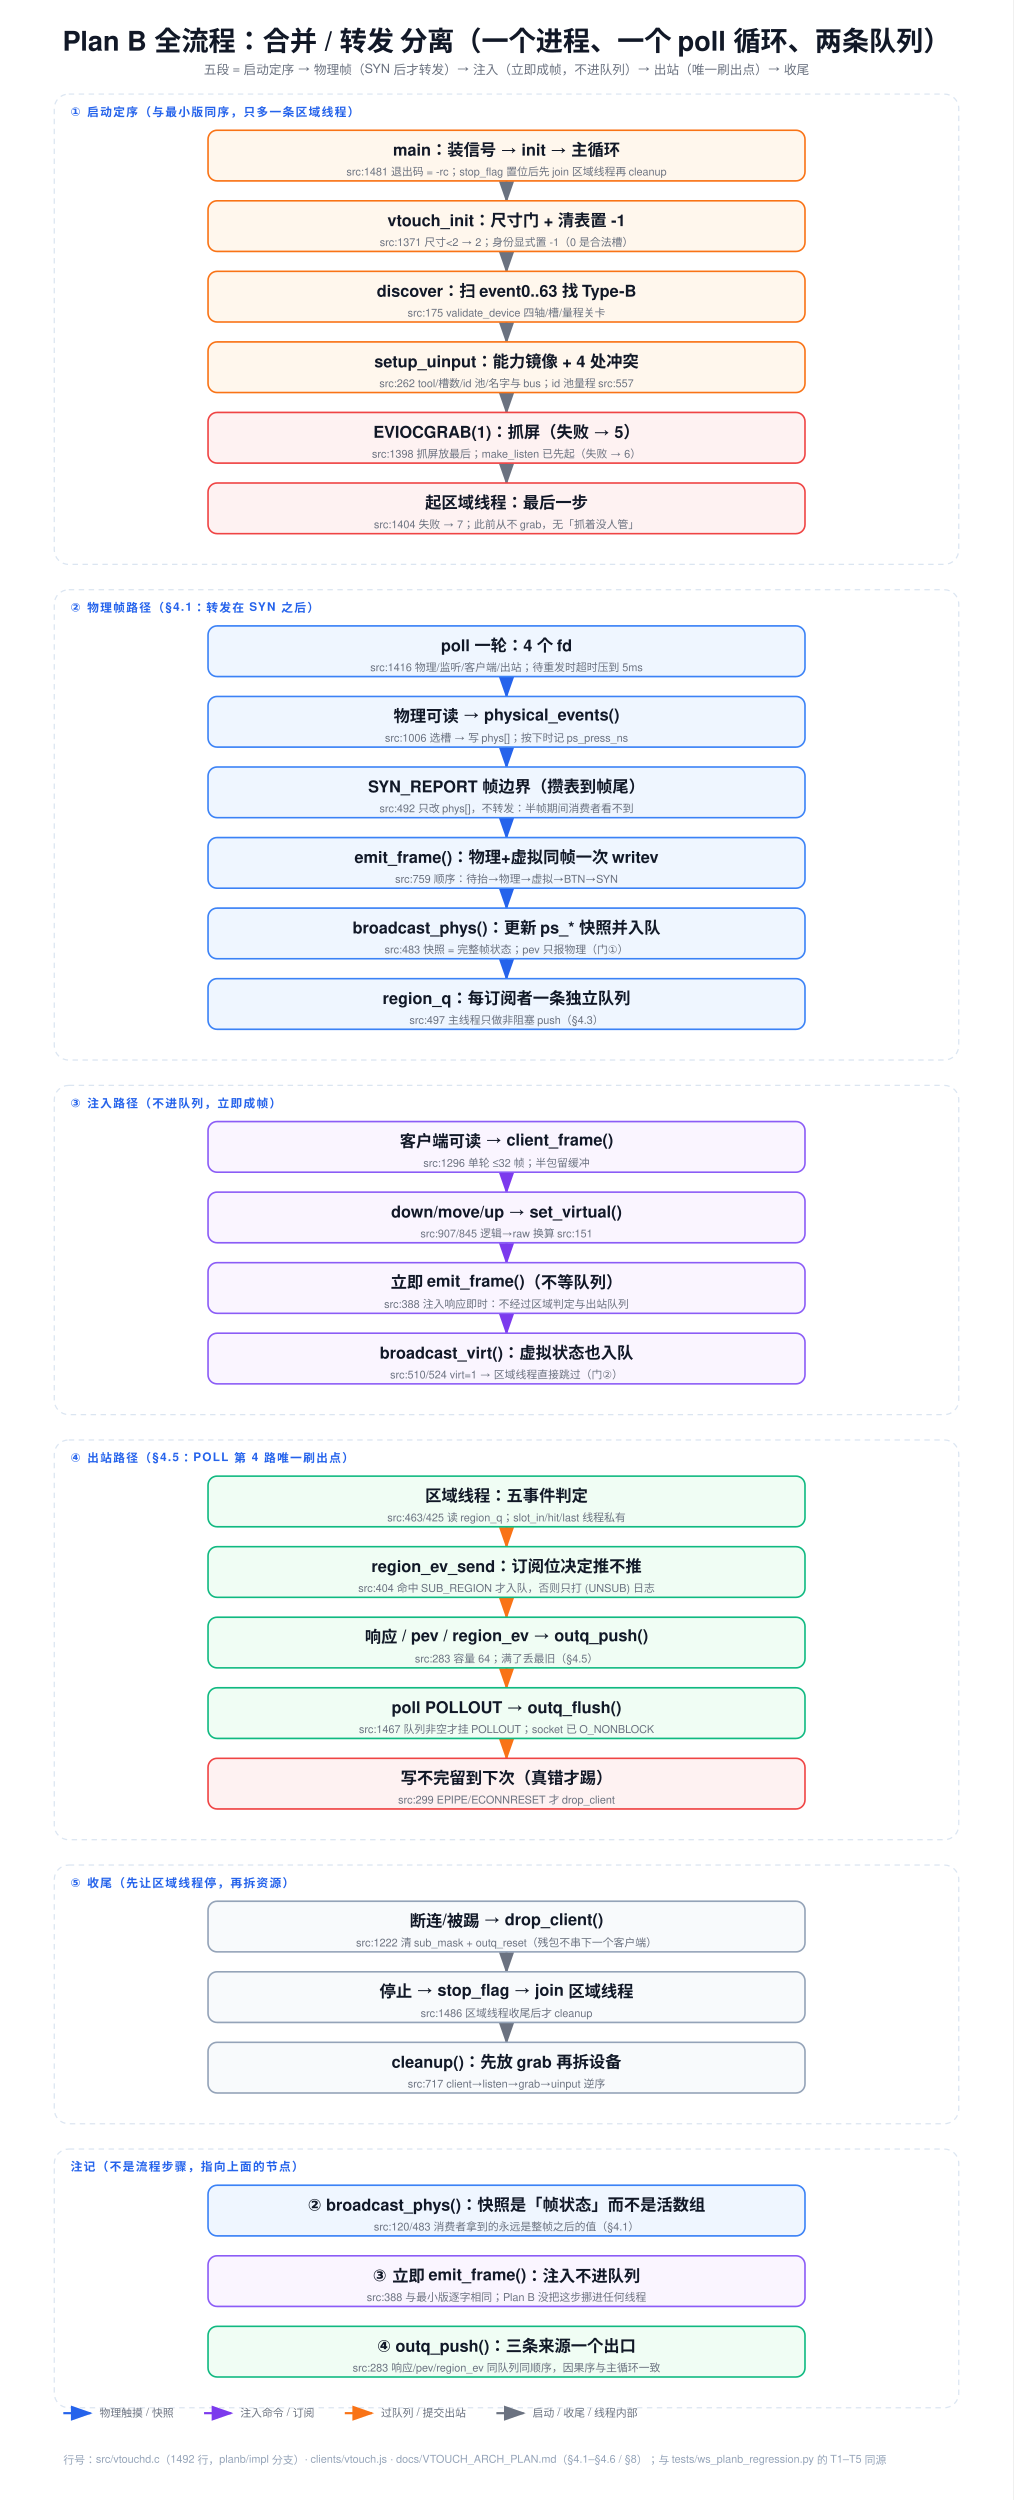
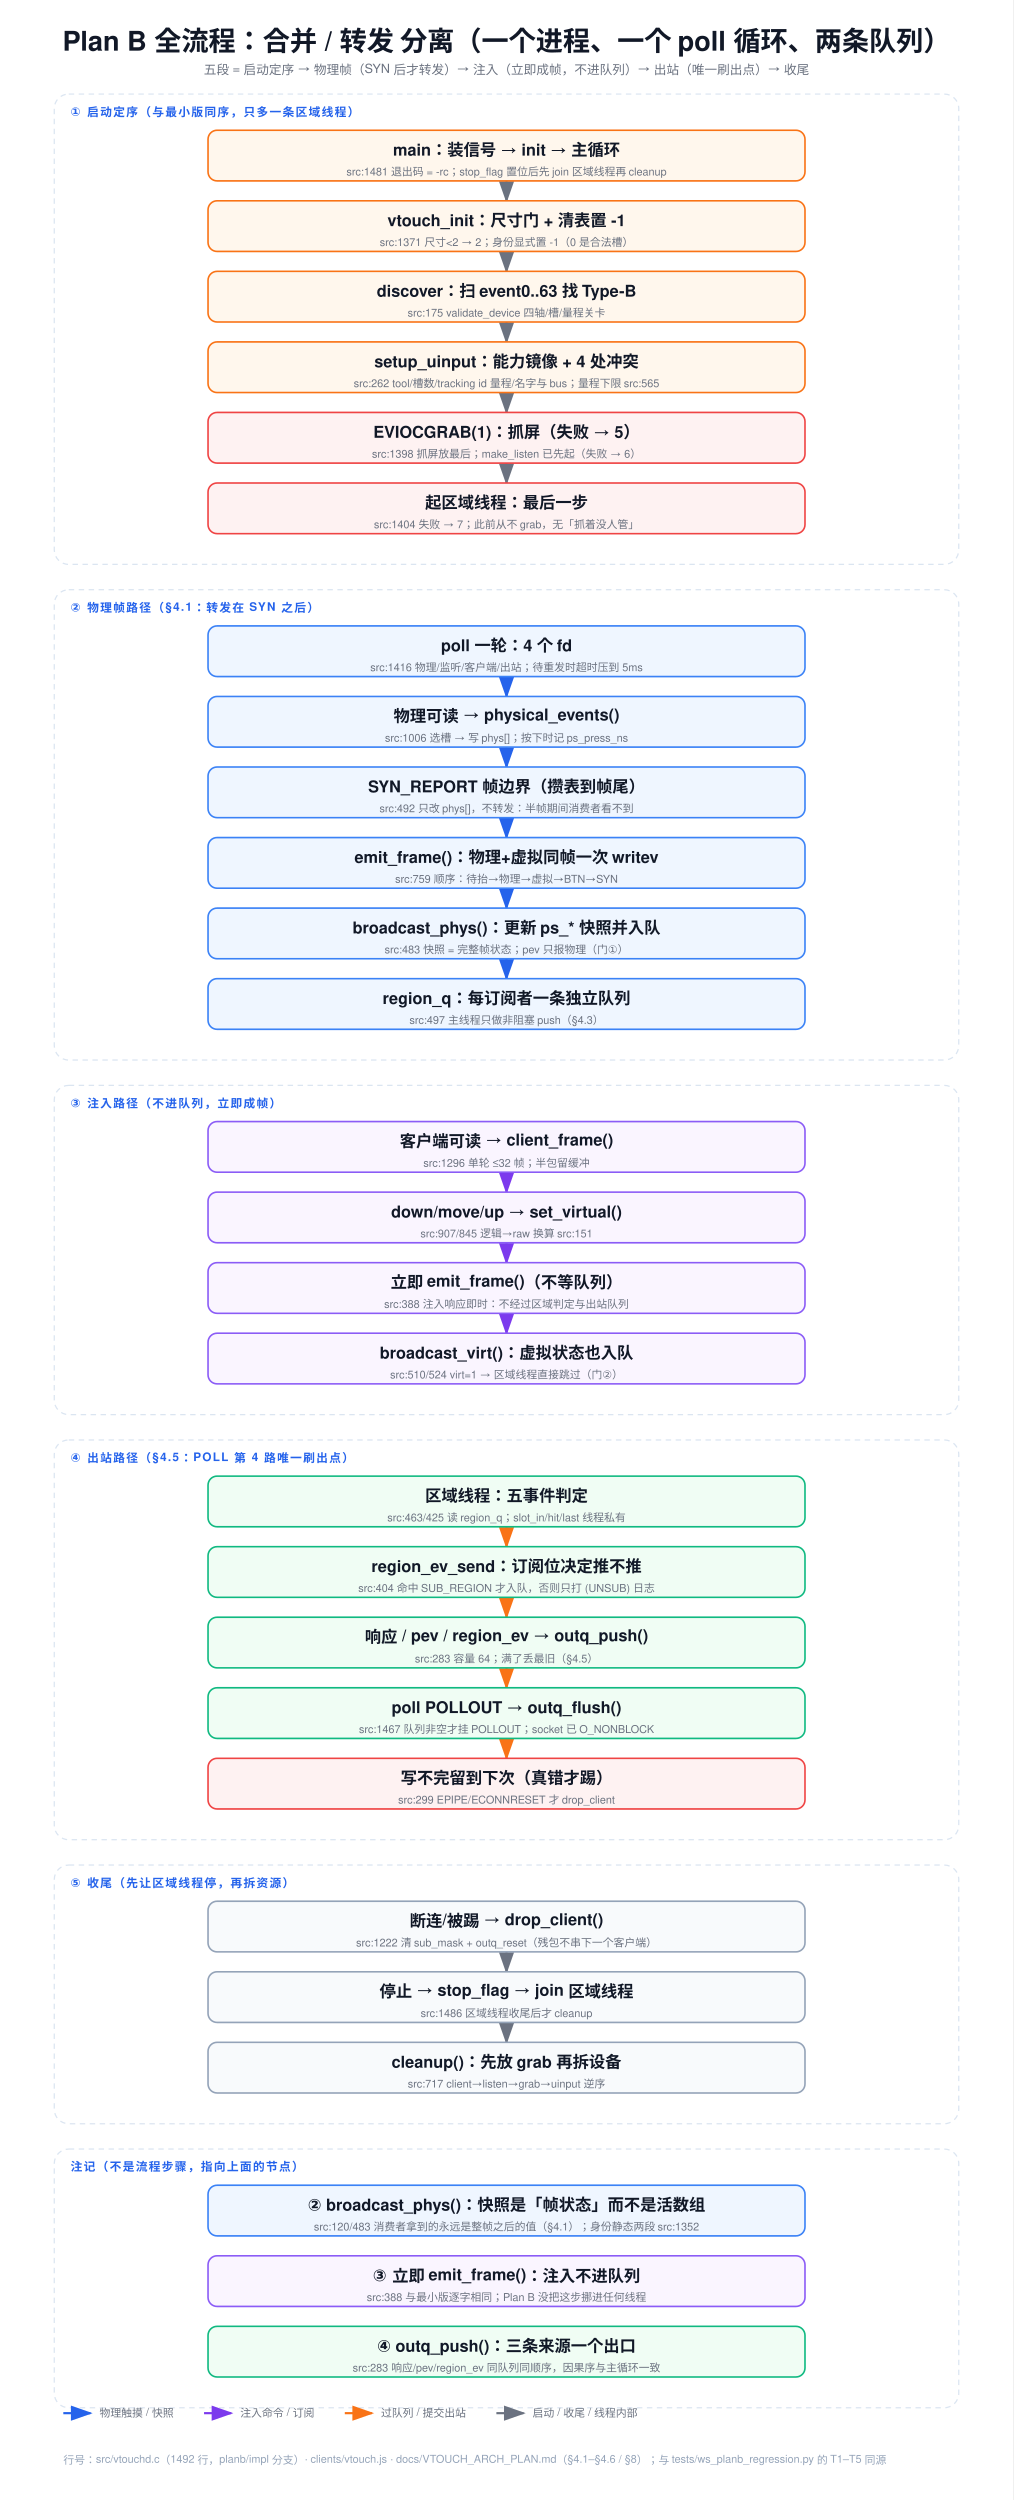
<svg xmlns="http://www.w3.org/2000/svg" viewBox="0 0 1120 2764" width="1120" height="2764" data-generator="fireworks-tech-graph" data-schema-version="1" data-text-metrics="heuristic-v1" data-style-id="1" data-visual-theme="Flat Icon" data-diagram-type="data-flow" data-motion-scene="" data-semantic-profile="generic" data-semantic-valid="true" data-quality-profile="standard" data-max-bends-per-edge="12" data-max-total-bends="100" data-max-route-stretch="5.0" data-max-bridged-crossings="8" data-min-node-gap="0.0" data-min-container-gutter="0.0" data-min-label-clearance="2.0" data-min-segment-length="0.0">
  <defs>
    <marker id="arrowA" markerWidth="10" markerHeight="7" refX="9" refY="3.5" orient="auto">
      <polygon points="0 0, 10 3.5, 0 7" fill="#7c3aed" />
    </marker>
    <marker id="arrowB" markerWidth="10" markerHeight="7" refX="9" refY="3.5" orient="auto">
      <polygon points="0 0, 10 3.5, 0 7" fill="#10b981" />
    </marker>
    <marker id="arrowC" markerWidth="10" markerHeight="7" refX="9" refY="3.5" orient="auto">
      <polygon points="0 0, 10 3.5, 0 7" fill="#2563eb" />
    </marker>
    <marker id="arrowE" markerWidth="10" markerHeight="7" refX="9" refY="3.5" orient="auto">
      <polygon points="0 0, 10 3.5, 0 7" fill="#f97316" />
    </marker>
    <marker id="arrowF" markerWidth="10" markerHeight="7" refX="9" refY="3.5" orient="auto">
      <polygon points="0 0, 10 3.5, 0 7" fill="#7c3aed" />
    </marker>
    <marker id="arrowG" markerWidth="10" markerHeight="7" refX="9" refY="3.5" orient="auto">
      <polygon points="0 0, 10 3.5, 0 7" fill="#ef4444" />
    </marker>
    <marker id="arrowH" markerWidth="10" markerHeight="7" refX="9" refY="3.5" orient="auto">
      <polygon points="0 0, 10 3.5, 0 7" fill="#6b7280" />
    </marker>
    <filter id="shadowSoft" x="-20%" y="-20%" width="140%" height="160%">
      <feDropShadow dx="0" dy="3" stdDeviation="6" flood-color="#0f172a" flood-opacity="0.12" />
    </filter>
    <filter id="shadowGlass" x="-20%" y="-20%" width="140%" height="160%">
      <feDropShadow dx="0" dy="10" stdDeviation="16" flood-color="#020617" flood-opacity="0.28" />
    </filter>
    <style>
    text { font-family: 'Helvetica Neue', Helvetica, Arial, 'PingFang SC', 'Microsoft YaHei', 'Microsoft JhengHei', 'SimHei', sans-serif; }
    .title { font-size: 30px; font-weight: 700; fill: #111827; }
    .subtitle { font-size: 14px; font-weight: 500; fill: #6b7280; }
    .section { font-size: 13px; font-weight: 700; fill: #2563eb; letter-spacing: 1.4px; }
    .section-sub { font-size: 12px; font-weight: 500; fill: #94a3b8; }
    .node-title { font-weight: 700; fill: #111827; }
    .node-sub { font-size: 12px; font-weight: 500; fill: #6b7280; }
    .node-type { font-size: 12px; font-weight: 700; fill: #9ca3af; letter-spacing: 0.08em; }
    .arrow-label { font-size: 12px; font-weight: 600; fill: #6b7280; }
    .legend { font-size: 12px; font-weight: 500; fill: #6b7280; }
    .footnote { font-size: 12px; font-weight: 500; fill: #94a3b8; }
    .metric-label { font-size: 8.5px; font-weight: 700; fill: #94a3b8; text-transform: uppercase; }
    .metric-value { font-size: 9.5px; font-weight: 700; fill: #111827; }
    </style>
  </defs>
  <rect data-graph-role="background" width="1120.0" height="2764.0" fill="#ffffff" />
  <text x="560.0" y="56" text-anchor="middle" class="title">Plan B 全流程：合并 / 转发 分离（一个进程、一个 poll 循环、两条队列）</text>
  <text x="560.0" y="82" text-anchor="middle" class="subtitle">五段 = 启动定序 → 物理帧（SYN 后才转发）→ 注入（立即成帧，不进队列）→ 出站（唯一刷出点）→ 收尾</text>
  <g id="box1" data-graph-role="container" data-container-id="box1" data-semantic-role="boundary" data-graph-bounds="60,104,1060,624">
    <rect data-graph-role="container" x="60.0" y="104.0" width="1000.0" height="520.0" rx="16.0" fill="none" stroke="#dbe5f1" stroke-width="1.4" stroke-dasharray="6 5" />
    <text x="78.0" y="128.0" class="section">① 启动定序（与最小版同序，只多一条区域线程）</text>
    <rect id="box1-header" data-graph-role="reserved" data-reserved-kind="container-header" x="68" y="110" width="315.22" height="30" fill="none" stroke="none" />
  </g>
  <g id="box2" data-graph-role="container" data-container-id="box2" data-semantic-role="boundary" data-graph-bounds="60,652,1060,1172">
    <rect data-graph-role="container" x="60.0" y="652.0" width="1000.0" height="520.0" rx="16.0" fill="none" stroke="#dbe5f1" stroke-width="1.4" stroke-dasharray="6 5" />
    <text x="78.0" y="676.0" class="section">② 物理帧路径（§4.1：转发在 SYN 之后）</text>
    <rect id="box2-header" data-graph-role="reserved" data-reserved-kind="container-header" x="68" y="658" width="269.98" height="30" fill="none" stroke="none" />
  </g>
  <g id="box3" data-graph-role="container" data-container-id="box3" data-semantic-role="boundary" data-graph-bounds="60,1200,1060,1564">
    <rect data-graph-role="container" x="60.0" y="1200.0" width="1000.0" height="364.0" rx="16.0" fill="none" stroke="#dbe5f1" stroke-width="1.4" stroke-dasharray="6 5" />
    <text x="78.0" y="1224.0" class="section">③ 注入路径（不进队列，立即成帧）</text>
    <rect id="box3-header" data-graph-role="reserved" data-reserved-kind="container-header" x="68" y="1206" width="237.22" height="30" fill="none" stroke="none" />
  </g>
  <g id="box4" data-graph-role="container" data-container-id="box4" data-semantic-role="boundary" data-graph-bounds="60,1592,1060,2034">
    <rect data-graph-role="container" x="60.0" y="1592.0" width="1000.0" height="442.0" rx="16.0" fill="none" stroke="#dbe5f1" stroke-width="1.4" stroke-dasharray="6 5" />
    <text x="78.0" y="1616.0" class="section">④ 出站路径（§4.5：POLL 第 4 路唯一刷出点）</text>
    <rect id="box4-header" data-graph-role="reserved" data-reserved-kind="container-header" x="68" y="1598" width="302.74" height="30" fill="none" stroke="none" />
  </g>
  <g id="box5" data-graph-role="container" data-container-id="box5" data-semantic-role="boundary" data-graph-bounds="60,2062,1060,2348">
    <rect data-graph-role="container" x="60.0" y="2062.0" width="1000.0" height="286.0" rx="16.0" fill="none" stroke="#dbe5f1" stroke-width="1.4" stroke-dasharray="6 5" />
    <text x="78.0" y="2086.0" class="section">⑤ 收尾（先让区域线程停，再拆资源）</text>
    <rect id="box5-header" data-graph-role="reserved" data-reserved-kind="container-header" x="68" y="2068" width="250.22" height="30" fill="none" stroke="none" />
  </g>
  <g id="boxnote" data-graph-role="container" data-container-id="boxnote" data-semantic-role="boundary" data-graph-bounds="60,2376,1060,2662">
    <rect data-graph-role="container" x="60.0" y="2376.0" width="1000.0" height="286.0" rx="16.0" fill="none" stroke="#dbe5f1" stroke-width="1.4" stroke-dasharray="6 5" />
    <text x="78.0" y="2400.0" class="section">注记（不是流程步骤，指向上面的节点）</text>
    <rect id="boxnote-header" data-graph-role="reserved" data-reserved-kind="container-header" x="68" y="2382" width="264" height="30" fill="none" stroke="none" />
  </g>
  <path id="ar2" data-graph-role="edge" data-edge-id="ar2" data-source="a1" data-target="a2" data-edge-kind="flow" data-topic-id="" data-flow="neutral" data-motion-role="" data-motion-stage="" data-motion-order="" data-protocol="" data-via="" data-critical-path-id="" data-critical-hop="" data-critical-hops="" data-critical="false" data-bends="0" data-route-stretch="1.0" data-bridges="" d="M 560,200 L 560,222" fill="none" stroke="#6b7280" stroke-width="2.4" stroke-linecap="round" stroke-linejoin="round" marker-end="url(#arrowH)" />
  <path id="ar3" data-graph-role="edge" data-edge-id="ar3" data-source="a2" data-target="a3" data-edge-kind="flow" data-topic-id="" data-flow="neutral" data-motion-role="" data-motion-stage="" data-motion-order="" data-protocol="" data-via="" data-critical-path-id="" data-critical-hop="" data-critical-hops="" data-critical="false" data-bends="0" data-route-stretch="1.0" data-bridges="" d="M 560,278 L 560,300" fill="none" stroke="#6b7280" stroke-width="2.4" stroke-linecap="round" stroke-linejoin="round" marker-end="url(#arrowH)" />
  <path id="ar4" data-graph-role="edge" data-edge-id="ar4" data-source="a3" data-target="a4" data-edge-kind="flow" data-topic-id="" data-flow="neutral" data-motion-role="" data-motion-stage="" data-motion-order="" data-protocol="" data-via="" data-critical-path-id="" data-critical-hop="" data-critical-hops="" data-critical="false" data-bends="0" data-route-stretch="1.0" data-bridges="" d="M 560,356 L 560,378" fill="none" stroke="#6b7280" stroke-width="2.4" stroke-linecap="round" stroke-linejoin="round" marker-end="url(#arrowH)" />
  <path id="ar5" data-graph-role="edge" data-edge-id="ar5" data-source="a4" data-target="a5" data-edge-kind="flow" data-topic-id="" data-flow="neutral" data-motion-role="" data-motion-stage="" data-motion-order="" data-protocol="" data-via="" data-critical-path-id="" data-critical-hop="" data-critical-hops="" data-critical="false" data-bends="0" data-route-stretch="1.0" data-bridges="" d="M 560,434 L 560,456" fill="none" stroke="#6b7280" stroke-width="2.4" stroke-linecap="round" stroke-linejoin="round" marker-end="url(#arrowH)" />
  <path id="ar6" data-graph-role="edge" data-edge-id="ar6" data-source="a5" data-target="a6" data-edge-kind="flow" data-topic-id="" data-flow="neutral" data-motion-role="" data-motion-stage="" data-motion-order="" data-protocol="" data-via="" data-critical-path-id="" data-critical-hop="" data-critical-hops="" data-critical="false" data-bends="0" data-route-stretch="1.0" data-bridges="" d="M 560,512 L 560,534" fill="none" stroke="#6b7280" stroke-width="2.4" stroke-linecap="round" stroke-linejoin="round" marker-end="url(#arrowH)" />
  <path id="ar8" data-graph-role="edge" data-edge-id="ar8" data-source="b1" data-target="b2" data-edge-kind="flow" data-topic-id="" data-flow="read" data-motion-role="" data-motion-stage="" data-motion-order="" data-protocol="" data-via="" data-critical-path-id="" data-critical-hop="" data-critical-hops="" data-critical="false" data-bends="0" data-route-stretch="1.0" data-bridges="" d="M 560,748 L 560,770" fill="none" stroke="#2563eb" stroke-width="2.4" stroke-linecap="round" stroke-linejoin="round" marker-end="url(#arrowC)" />
  <path id="ar9" data-graph-role="edge" data-edge-id="ar9" data-source="b2" data-target="b3" data-edge-kind="flow" data-topic-id="" data-flow="read" data-motion-role="" data-motion-stage="" data-motion-order="" data-protocol="" data-via="" data-critical-path-id="" data-critical-hop="" data-critical-hops="" data-critical="false" data-bends="0" data-route-stretch="1.0" data-bridges="" d="M 560,826 L 560,848" fill="none" stroke="#2563eb" stroke-width="2.4" stroke-linecap="round" stroke-linejoin="round" marker-end="url(#arrowC)" />
  <path id="ar10" data-graph-role="edge" data-edge-id="ar10" data-source="b3" data-target="b4" data-edge-kind="flow" data-topic-id="" data-flow="read" data-motion-role="" data-motion-stage="" data-motion-order="" data-protocol="" data-via="" data-critical-path-id="" data-critical-hop="" data-critical-hops="" data-critical="false" data-bends="0" data-route-stretch="1.0" data-bridges="" d="M 560,904 L 560,926" fill="none" stroke="#2563eb" stroke-width="2.4" stroke-linecap="round" stroke-linejoin="round" marker-end="url(#arrowC)" />
  <path id="ar11" data-graph-role="edge" data-edge-id="ar11" data-source="b4" data-target="b5" data-edge-kind="flow" data-topic-id="" data-flow="read" data-motion-role="" data-motion-stage="" data-motion-order="" data-protocol="" data-via="" data-critical-path-id="" data-critical-hop="" data-critical-hops="" data-critical="false" data-bends="0" data-route-stretch="1.0" data-bridges="" d="M 560,982 L 560,1004" fill="none" stroke="#2563eb" stroke-width="2.4" stroke-linecap="round" stroke-linejoin="round" marker-end="url(#arrowC)" />
  <path id="ar12" data-graph-role="edge" data-edge-id="ar12" data-source="b5" data-target="b6" data-edge-kind="flow" data-topic-id="" data-flow="read" data-motion-role="" data-motion-stage="" data-motion-order="" data-protocol="" data-via="" data-critical-path-id="" data-critical-hop="" data-critical-hops="" data-critical="false" data-bends="0" data-route-stretch="1.0" data-bridges="" d="M 560,1060 L 560,1082" fill="none" stroke="#2563eb" stroke-width="2.4" stroke-linecap="round" stroke-linejoin="round" marker-end="url(#arrowC)" />
  <path id="ar14" data-graph-role="edge" data-edge-id="ar14" data-source="c1" data-target="c2" data-edge-kind="flow" data-topic-id="" data-flow="control" data-motion-role="" data-motion-stage="" data-motion-order="" data-protocol="" data-via="" data-critical-path-id="" data-critical-hop="" data-critical-hops="" data-critical="false" data-bends="0" data-route-stretch="1.0" data-bridges="" d="M 560,1296 L 560,1318" fill="none" stroke="#7c3aed" stroke-width="2.4" stroke-linecap="round" stroke-linejoin="round" marker-end="url(#arrowA)" />
  <path id="ar15" data-graph-role="edge" data-edge-id="ar15" data-source="c2" data-target="c3" data-edge-kind="flow" data-topic-id="" data-flow="control" data-motion-role="" data-motion-stage="" data-motion-order="" data-protocol="" data-via="" data-critical-path-id="" data-critical-hop="" data-critical-hops="" data-critical="false" data-bends="0" data-route-stretch="1.0" data-bridges="" d="M 560,1374 L 560,1396" fill="none" stroke="#7c3aed" stroke-width="2.4" stroke-linecap="round" stroke-linejoin="round" marker-end="url(#arrowA)" />
  <path id="ar16" data-graph-role="edge" data-edge-id="ar16" data-source="c3" data-target="c4" data-edge-kind="flow" data-topic-id="" data-flow="control" data-motion-role="" data-motion-stage="" data-motion-order="" data-protocol="" data-via="" data-critical-path-id="" data-critical-hop="" data-critical-hops="" data-critical="false" data-bends="0" data-route-stretch="1.0" data-bridges="" d="M 560,1452 L 560,1474" fill="none" stroke="#7c3aed" stroke-width="2.4" stroke-linecap="round" stroke-linejoin="round" marker-end="url(#arrowA)" />
  <path id="ar18" data-graph-role="edge" data-edge-id="ar18" data-source="d1" data-target="d2" data-edge-kind="flow" data-topic-id="" data-flow="data" data-motion-role="" data-motion-stage="" data-motion-order="" data-protocol="" data-via="" data-critical-path-id="" data-critical-hop="" data-critical-hops="" data-critical="false" data-bends="0" data-route-stretch="1.0" data-bridges="" d="M 560,1688 L 560,1710" fill="none" stroke="#f97316" stroke-width="2.4" stroke-linecap="round" stroke-linejoin="round" marker-end="url(#arrowE)" />
  <path id="ar19" data-graph-role="edge" data-edge-id="ar19" data-source="d2" data-target="d3" data-edge-kind="flow" data-topic-id="" data-flow="data" data-motion-role="" data-motion-stage="" data-motion-order="" data-protocol="" data-via="" data-critical-path-id="" data-critical-hop="" data-critical-hops="" data-critical="false" data-bends="0" data-route-stretch="1.0" data-bridges="" d="M 560,1766 L 560,1788" fill="none" stroke="#f97316" stroke-width="2.4" stroke-linecap="round" stroke-linejoin="round" marker-end="url(#arrowE)" />
  <path id="ar20" data-graph-role="edge" data-edge-id="ar20" data-source="d3" data-target="d4" data-edge-kind="flow" data-topic-id="" data-flow="data" data-motion-role="" data-motion-stage="" data-motion-order="" data-protocol="" data-via="" data-critical-path-id="" data-critical-hop="" data-critical-hops="" data-critical="false" data-bends="0" data-route-stretch="1.0" data-bridges="" d="M 560,1844 L 560,1866" fill="none" stroke="#f97316" stroke-width="2.4" stroke-linecap="round" stroke-linejoin="round" marker-end="url(#arrowE)" />
  <path id="ar21" data-graph-role="edge" data-edge-id="ar21" data-source="d4" data-target="d5" data-edge-kind="flow" data-topic-id="" data-flow="data" data-motion-role="" data-motion-stage="" data-motion-order="" data-protocol="" data-via="" data-critical-path-id="" data-critical-hop="" data-critical-hops="" data-critical="false" data-bends="0" data-route-stretch="1.0" data-bridges="" d="M 560,1922 L 560,1944" fill="none" stroke="#f97316" stroke-width="2.4" stroke-linecap="round" stroke-linejoin="round" marker-end="url(#arrowE)" />
  <path id="ar23" data-graph-role="edge" data-edge-id="ar23" data-source="e1" data-target="e2" data-edge-kind="flow" data-topic-id="" data-flow="neutral" data-motion-role="" data-motion-stage="" data-motion-order="" data-protocol="" data-via="" data-critical-path-id="" data-critical-hop="" data-critical-hops="" data-critical="false" data-bends="0" data-route-stretch="1.0" data-bridges="" d="M 560,2158 L 560,2180" fill="none" stroke="#6b7280" stroke-width="2.4" stroke-linecap="round" stroke-linejoin="round" marker-end="url(#arrowH)" />
  <path id="ar24" data-graph-role="edge" data-edge-id="ar24" data-source="e2" data-target="e3" data-edge-kind="flow" data-topic-id="" data-flow="neutral" data-motion-role="" data-motion-stage="" data-motion-order="" data-protocol="" data-via="" data-critical-path-id="" data-critical-hop="" data-critical-hops="" data-critical="false" data-bends="0" data-route-stretch="1.0" data-bridges="" d="M 560,2236 L 560,2258" fill="none" stroke="#6b7280" stroke-width="2.4" stroke-linecap="round" stroke-linejoin="round" marker-end="url(#arrowH)" />
  <g id="node-a1" data-graph-role="node" data-node-id="a1" data-semantic-role="rect" data-motion-role="" data-motion-stage="" data-motion-order="" data-parent="" data-deployment-id="" data-topic-id="" data-span-id="" data-station-order="" data-status="" data-start-ms="" data-duration-ms="" data-parent-span="" data-graph-bounds="230,144,890,200">
    <rect x="230.0" y="144.0" width="660.0" height="56.0" rx="10.0" fill="#fff7ed" stroke="#f97316" stroke-width="1.8" />
    <text x="560.0" y="172.0" text-anchor="middle" class="node-title" font-size="18.0">main：装信号 → init → 主循环</text>
    <text x="560.0" y="194.0" text-anchor="middle" class="node-sub">src:1481 退出码 = -rc；stop_flag 置位后先 join 区域线程再 cleanup</text>
  </g>
  <g id="node-a2" data-graph-role="node" data-node-id="a2" data-semantic-role="rect" data-motion-role="" data-motion-stage="" data-motion-order="" data-parent="" data-deployment-id="" data-topic-id="" data-span-id="" data-station-order="" data-status="" data-start-ms="" data-duration-ms="" data-parent-span="" data-graph-bounds="230,222,890,278">
    <rect x="230.0" y="222.0" width="660.0" height="56.0" rx="10.0" fill="#fff7ed" stroke="#f97316" stroke-width="1.8" />
    <text x="560.0" y="250.0" text-anchor="middle" class="node-title" font-size="18.0">vtouch_init：尺寸门 + 清表置 -1</text>
    <text x="560.0" y="272.0" text-anchor="middle" class="node-sub">src:1371 尺寸&lt;2 → 2；身份显式置 -1（0 是合法槽）</text>
  </g>
  <g id="node-a3" data-graph-role="node" data-node-id="a3" data-semantic-role="rect" data-motion-role="" data-motion-stage="" data-motion-order="" data-parent="" data-deployment-id="" data-topic-id="" data-span-id="" data-station-order="" data-status="" data-start-ms="" data-duration-ms="" data-parent-span="" data-graph-bounds="230,300,890,356">
    <rect x="230.0" y="300.0" width="660.0" height="56.0" rx="10.0" fill="#fff7ed" stroke="#f97316" stroke-width="1.8" />
    <text x="560.0" y="328.0" text-anchor="middle" class="node-title" font-size="18.0">discover：扫 event0..63 找 Type-B</text>
    <text x="560.0" y="350.0" text-anchor="middle" class="node-sub">src:175 validate_device 四轴/槽/量程关卡</text>
  </g>
  <g id="node-a4" data-graph-role="node" data-node-id="a4" data-semantic-role="rect" data-motion-role="" data-motion-stage="" data-motion-order="" data-parent="" data-deployment-id="" data-topic-id="" data-span-id="" data-station-order="" data-status="" data-start-ms="" data-duration-ms="" data-parent-span="" data-graph-bounds="230,378,890,434">
    <rect x="230.0" y="378.0" width="660.0" height="56.0" rx="10.0" fill="#fff7ed" stroke="#f97316" stroke-width="1.8" />
    <text x="560.0" y="406.0" text-anchor="middle" class="node-title" font-size="18.0">setup_uinput：能力镜像 + 4 处冲突</text>
-     <text x="560.0" y="428.0" text-anchor="middle" class="node-sub">src:262 tool/槽数/id 池/名字与 bus；id 池量程 src:557</text>
+     <text x="560.0" y="428.0" text-anchor="middle" class="node-sub">src:262 tool/槽数/tracking id 量程/名字与 bus；量程下限 src:565</text>
  </g>
  <g id="node-a5" data-graph-role="node" data-node-id="a5" data-semantic-role="rect" data-motion-role="" data-motion-stage="" data-motion-order="" data-parent="" data-deployment-id="" data-topic-id="" data-span-id="" data-station-order="" data-status="" data-start-ms="" data-duration-ms="" data-parent-span="" data-graph-bounds="230,456,890,512">
    <rect x="230.0" y="456.0" width="660.0" height="56.0" rx="10.0" fill="#fef2f2" stroke="#ef4444" stroke-width="1.8" />
    <text x="560.0" y="484.0" text-anchor="middle" class="node-title" font-size="18.0">EVIOCGRAB(1)：抓屏（失败 → 5）</text>
    <text x="560.0" y="506.0" text-anchor="middle" class="node-sub">src:1398 抓屏放最后；make_listen 已先起（失败 → 6）</text>
  </g>
  <g id="node-a6" data-graph-role="node" data-node-id="a6" data-semantic-role="rect" data-motion-role="" data-motion-stage="" data-motion-order="" data-parent="" data-deployment-id="" data-topic-id="" data-span-id="" data-station-order="" data-status="" data-start-ms="" data-duration-ms="" data-parent-span="" data-graph-bounds="230,534,890,590">
    <rect x="230.0" y="534.0" width="660.0" height="56.0" rx="10.0" fill="#fef2f2" stroke="#ef4444" stroke-width="1.8" />
    <text x="560.0" y="562.0" text-anchor="middle" class="node-title" font-size="18.0">起区域线程：最后一步</text>
    <text x="560.0" y="584.0" text-anchor="middle" class="node-sub">src:1404 失败 → 7；此前从不 grab，无「抓着没人管」</text>
  </g>
  <g id="node-b1" data-graph-role="node" data-node-id="b1" data-semantic-role="rect" data-motion-role="" data-motion-stage="" data-motion-order="" data-parent="" data-deployment-id="" data-topic-id="" data-span-id="" data-station-order="" data-status="" data-start-ms="" data-duration-ms="" data-parent-span="" data-graph-bounds="230,692,890,748">
    <rect x="230.0" y="692.0" width="660.0" height="56.0" rx="10.0" fill="#eff6ff" stroke="#3b82f6" stroke-width="1.8" />
    <text x="560.0" y="720.0" text-anchor="middle" class="node-title" font-size="18.0">poll 一轮：4 个 fd</text>
    <text x="560.0" y="742.0" text-anchor="middle" class="node-sub">src:1416 物理/监听/客户端/出站；待重发时超时压到 5ms</text>
  </g>
  <g id="node-b2" data-graph-role="node" data-node-id="b2" data-semantic-role="rect" data-motion-role="" data-motion-stage="" data-motion-order="" data-parent="" data-deployment-id="" data-topic-id="" data-span-id="" data-station-order="" data-status="" data-start-ms="" data-duration-ms="" data-parent-span="" data-graph-bounds="230,770,890,826">
    <rect x="230.0" y="770.0" width="660.0" height="56.0" rx="10.0" fill="#eff6ff" stroke="#3b82f6" stroke-width="1.8" />
    <text x="560.0" y="798.0" text-anchor="middle" class="node-title" font-size="18.0">物理可读 → physical_events()</text>
    <text x="560.0" y="820.0" text-anchor="middle" class="node-sub">src:1006 选槽 → 写 phys[]；按下时记 ps_press_ns</text>
  </g>
  <g id="node-b3" data-graph-role="node" data-node-id="b3" data-semantic-role="rect" data-motion-role="" data-motion-stage="" data-motion-order="" data-parent="" data-deployment-id="" data-topic-id="" data-span-id="" data-station-order="" data-status="" data-start-ms="" data-duration-ms="" data-parent-span="" data-graph-bounds="230,848,890,904">
    <rect x="230.0" y="848.0" width="660.0" height="56.0" rx="10.0" fill="#eff6ff" stroke="#3b82f6" stroke-width="1.8" />
    <text x="560.0" y="876.0" text-anchor="middle" class="node-title" font-size="18.0">SYN_REPORT 帧边界（攒表到帧尾）</text>
    <text x="560.0" y="898.0" text-anchor="middle" class="node-sub">src:492 只改 phys[]，不转发：半帧期间消费者看不到</text>
  </g>
  <g id="node-b4" data-graph-role="node" data-node-id="b4" data-semantic-role="rect" data-motion-role="" data-motion-stage="" data-motion-order="" data-parent="" data-deployment-id="" data-topic-id="" data-span-id="" data-station-order="" data-status="" data-start-ms="" data-duration-ms="" data-parent-span="" data-graph-bounds="230,926,890,982">
    <rect x="230.0" y="926.0" width="660.0" height="56.0" rx="10.0" fill="#eff6ff" stroke="#3b82f6" stroke-width="1.8" />
    <text x="560.0" y="954.0" text-anchor="middle" class="node-title" font-size="18.0">emit_frame()：物理+虚拟同帧一次 writev</text>
    <text x="560.0" y="976.0" text-anchor="middle" class="node-sub">src:759 顺序：待抬→物理→虚拟→BTN→SYN</text>
  </g>
  <g id="node-b5" data-graph-role="node" data-node-id="b5" data-semantic-role="rect" data-motion-role="" data-motion-stage="" data-motion-order="" data-parent="" data-deployment-id="" data-topic-id="" data-span-id="" data-station-order="" data-status="" data-start-ms="" data-duration-ms="" data-parent-span="" data-graph-bounds="230,1004,890,1060">
    <rect x="230.0" y="1004.0" width="660.0" height="56.0" rx="10.0" fill="#eff6ff" stroke="#3b82f6" stroke-width="1.8" />
    <text x="560.0" y="1032.0" text-anchor="middle" class="node-title" font-size="18.0">broadcast_phys()：更新 ps_* 快照并入队</text>
    <text x="560.0" y="1054.0" text-anchor="middle" class="node-sub">src:483 快照 = 完整帧状态；pev 只报物理（门①）</text>
  </g>
  <g id="node-b6" data-graph-role="node" data-node-id="b6" data-semantic-role="rect" data-motion-role="" data-motion-stage="" data-motion-order="" data-parent="" data-deployment-id="" data-topic-id="" data-span-id="" data-station-order="" data-status="" data-start-ms="" data-duration-ms="" data-parent-span="" data-graph-bounds="230,1082,890,1138">
    <rect x="230.0" y="1082.0" width="660.0" height="56.0" rx="10.0" fill="#eff6ff" stroke="#3b82f6" stroke-width="1.8" />
    <text x="560.0" y="1110.0" text-anchor="middle" class="node-title" font-size="18.0">region_q：每订阅者一条独立队列</text>
    <text x="560.0" y="1132.0" text-anchor="middle" class="node-sub">src:497 主线程只做非阻塞 push（§4.3）</text>
  </g>
  <g id="node-c1" data-graph-role="node" data-node-id="c1" data-semantic-role="rect" data-motion-role="" data-motion-stage="" data-motion-order="" data-parent="" data-deployment-id="" data-topic-id="" data-span-id="" data-station-order="" data-status="" data-start-ms="" data-duration-ms="" data-parent-span="" data-graph-bounds="230,1240,890,1296">
    <rect x="230.0" y="1240.0" width="660.0" height="56.0" rx="10.0" fill="#faf5ff" stroke="#8b5cf6" stroke-width="1.8" />
    <text x="560.0" y="1268.0" text-anchor="middle" class="node-title" font-size="18.0">客户端可读 → client_frame()</text>
    <text x="560.0" y="1290.0" text-anchor="middle" class="node-sub">src:1296 单轮 ≤32 帧；半包留缓冲</text>
  </g>
  <g id="node-c2" data-graph-role="node" data-node-id="c2" data-semantic-role="rect" data-motion-role="" data-motion-stage="" data-motion-order="" data-parent="" data-deployment-id="" data-topic-id="" data-span-id="" data-station-order="" data-status="" data-start-ms="" data-duration-ms="" data-parent-span="" data-graph-bounds="230,1318,890,1374">
    <rect x="230.0" y="1318.0" width="660.0" height="56.0" rx="10.0" fill="#faf5ff" stroke="#8b5cf6" stroke-width="1.8" />
    <text x="560.0" y="1346.0" text-anchor="middle" class="node-title" font-size="18.0">down/move/up → set_virtual()</text>
    <text x="560.0" y="1368.0" text-anchor="middle" class="node-sub">src:907/845 逻辑→raw 换算 src:151</text>
  </g>
  <g id="node-c3" data-graph-role="node" data-node-id="c3" data-semantic-role="rect" data-motion-role="" data-motion-stage="" data-motion-order="" data-parent="" data-deployment-id="" data-topic-id="" data-span-id="" data-station-order="" data-status="" data-start-ms="" data-duration-ms="" data-parent-span="" data-graph-bounds="230,1396,890,1452">
    <rect x="230.0" y="1396.0" width="660.0" height="56.0" rx="10.0" fill="#faf5ff" stroke="#8b5cf6" stroke-width="1.8" />
    <text x="560.0" y="1424.0" text-anchor="middle" class="node-title" font-size="18.0">立即 emit_frame()（不等队列）</text>
    <text x="560.0" y="1446.0" text-anchor="middle" class="node-sub">src:388 注入响应即时：不经过区域判定与出站队列</text>
  </g>
  <g id="node-c4" data-graph-role="node" data-node-id="c4" data-semantic-role="rect" data-motion-role="" data-motion-stage="" data-motion-order="" data-parent="" data-deployment-id="" data-topic-id="" data-span-id="" data-station-order="" data-status="" data-start-ms="" data-duration-ms="" data-parent-span="" data-graph-bounds="230,1474,890,1530">
    <rect x="230.0" y="1474.0" width="660.0" height="56.0" rx="10.0" fill="#faf5ff" stroke="#8b5cf6" stroke-width="1.8" />
    <text x="560.0" y="1502.0" text-anchor="middle" class="node-title" font-size="18.0">broadcast_virt()：虚拟状态也入队</text>
    <text x="560.0" y="1524.0" text-anchor="middle" class="node-sub">src:510/524 virt=1 → 区域线程直接跳过（门②）</text>
  </g>
  <g id="node-d1" data-graph-role="node" data-node-id="d1" data-semantic-role="rect" data-motion-role="" data-motion-stage="" data-motion-order="" data-parent="" data-deployment-id="" data-topic-id="" data-span-id="" data-station-order="" data-status="" data-start-ms="" data-duration-ms="" data-parent-span="" data-graph-bounds="230,1632,890,1688">
    <rect x="230.0" y="1632.0" width="660.0" height="56.0" rx="10.0" fill="#f0fdf4" stroke="#10b981" stroke-width="1.8" />
    <text x="560.0" y="1660.0" text-anchor="middle" class="node-title" font-size="18.0">区域线程：五事件判定</text>
    <text x="560.0" y="1682.0" text-anchor="middle" class="node-sub">src:463/425 读 region_q；slot_in/hit/last 线程私有</text>
  </g>
  <g id="node-d2" data-graph-role="node" data-node-id="d2" data-semantic-role="rect" data-motion-role="" data-motion-stage="" data-motion-order="" data-parent="" data-deployment-id="" data-topic-id="" data-span-id="" data-station-order="" data-status="" data-start-ms="" data-duration-ms="" data-parent-span="" data-graph-bounds="230,1710,890,1766">
    <rect x="230.0" y="1710.0" width="660.0" height="56.0" rx="10.0" fill="#f0fdf4" stroke="#10b981" stroke-width="1.8" />
    <text x="560.0" y="1738.0" text-anchor="middle" class="node-title" font-size="18.0">region_ev_send：订阅位决定推不推</text>
    <text x="560.0" y="1760.0" text-anchor="middle" class="node-sub">src:404 命中 SUB_REGION 才入队，否则只打 (UNSUB) 日志</text>
  </g>
  <g id="node-d3" data-graph-role="node" data-node-id="d3" data-semantic-role="rect" data-motion-role="" data-motion-stage="" data-motion-order="" data-parent="" data-deployment-id="" data-topic-id="" data-span-id="" data-station-order="" data-status="" data-start-ms="" data-duration-ms="" data-parent-span="" data-graph-bounds="230,1788,890,1844">
    <rect x="230.0" y="1788.0" width="660.0" height="56.0" rx="10.0" fill="#f0fdf4" stroke="#10b981" stroke-width="1.8" />
    <text x="560.0" y="1816.0" text-anchor="middle" class="node-title" font-size="18.0">响应 / pev / region_ev → outq_push()</text>
    <text x="560.0" y="1838.0" text-anchor="middle" class="node-sub">src:283 容量 64；满了丢最旧（§4.5）</text>
  </g>
  <g id="node-d4" data-graph-role="node" data-node-id="d4" data-semantic-role="rect" data-motion-role="" data-motion-stage="" data-motion-order="" data-parent="" data-deployment-id="" data-topic-id="" data-span-id="" data-station-order="" data-status="" data-start-ms="" data-duration-ms="" data-parent-span="" data-graph-bounds="230,1866,890,1922">
    <rect x="230.0" y="1866.0" width="660.0" height="56.0" rx="10.0" fill="#f0fdf4" stroke="#10b981" stroke-width="1.8" />
    <text x="560.0" y="1894.0" text-anchor="middle" class="node-title" font-size="18.0">poll POLLOUT → outq_flush()</text>
    <text x="560.0" y="1916.0" text-anchor="middle" class="node-sub">src:1467 队列非空才挂 POLLOUT；socket 已 O_NONBLOCK</text>
  </g>
  <g id="node-d5" data-graph-role="node" data-node-id="d5" data-semantic-role="rect" data-motion-role="" data-motion-stage="" data-motion-order="" data-parent="" data-deployment-id="" data-topic-id="" data-span-id="" data-station-order="" data-status="" data-start-ms="" data-duration-ms="" data-parent-span="" data-graph-bounds="230,1944,890,2000">
    <rect x="230.0" y="1944.0" width="660.0" height="56.0" rx="10.0" fill="#fef2f2" stroke="#ef4444" stroke-width="1.8" />
    <text x="560.0" y="1972.0" text-anchor="middle" class="node-title" font-size="18.0">写不完留到下次（真错才踢）</text>
    <text x="560.0" y="1994.0" text-anchor="middle" class="node-sub">src:299 EPIPE/ECONNRESET 才 drop_client</text>
  </g>
  <g id="node-e1" data-graph-role="node" data-node-id="e1" data-semantic-role="rect" data-motion-role="" data-motion-stage="" data-motion-order="" data-parent="" data-deployment-id="" data-topic-id="" data-span-id="" data-station-order="" data-status="" data-start-ms="" data-duration-ms="" data-parent-span="" data-graph-bounds="230,2102,890,2158">
    <rect x="230.0" y="2102.0" width="660.0" height="56.0" rx="10.0" fill="#f8fafc" stroke="#94a3b8" stroke-width="1.8" />
    <text x="560.0" y="2130.0" text-anchor="middle" class="node-title" font-size="18.0">断连/被踢 → drop_client()</text>
    <text x="560.0" y="2152.0" text-anchor="middle" class="node-sub">src:1222 清 sub_mask + outq_reset（残包不串下一个客户端）</text>
  </g>
  <g id="node-e2" data-graph-role="node" data-node-id="e2" data-semantic-role="rect" data-motion-role="" data-motion-stage="" data-motion-order="" data-parent="" data-deployment-id="" data-topic-id="" data-span-id="" data-station-order="" data-status="" data-start-ms="" data-duration-ms="" data-parent-span="" data-graph-bounds="230,2180,890,2236">
    <rect x="230.0" y="2180.0" width="660.0" height="56.0" rx="10.0" fill="#f8fafc" stroke="#94a3b8" stroke-width="1.8" />
    <text x="560.0" y="2208.0" text-anchor="middle" class="node-title" font-size="18.0">停止 → stop_flag → join 区域线程</text>
    <text x="560.0" y="2230.0" text-anchor="middle" class="node-sub">src:1486 区域线程收尾后才 cleanup</text>
  </g>
  <g id="node-e3" data-graph-role="node" data-node-id="e3" data-semantic-role="rect" data-motion-role="" data-motion-stage="" data-motion-order="" data-parent="" data-deployment-id="" data-topic-id="" data-span-id="" data-station-order="" data-status="" data-start-ms="" data-duration-ms="" data-parent-span="" data-graph-bounds="230,2258,890,2314">
    <rect x="230.0" y="2258.0" width="660.0" height="56.0" rx="10.0" fill="#f8fafc" stroke="#94a3b8" stroke-width="1.8" />
    <text x="560.0" y="2286.0" text-anchor="middle" class="node-title" font-size="18.0">cleanup()：先放 grab 再拆设备</text>
    <text x="560.0" y="2308.0" text-anchor="middle" class="node-sub">src:717 client→listen→grab→uinput 逆序</text>
  </g>
  <g id="node-z1" data-graph-role="node" data-node-id="z1" data-semantic-role="rect" data-motion-role="" data-motion-stage="" data-motion-order="" data-parent="" data-deployment-id="" data-topic-id="" data-span-id="" data-station-order="" data-status="" data-start-ms="" data-duration-ms="" data-parent-span="" data-graph-bounds="230,2416,890,2472">
    <rect x="230.0" y="2416.0" width="660.0" height="56.0" rx="10.0" fill="#eff6ff" stroke="#3b82f6" stroke-width="1.8" />
    <text x="560.0" y="2444.0" text-anchor="middle" class="node-title" font-size="18.0">② broadcast_phys()：快照是「帧状态」而不是活数组</text>
-     <text x="560.0" y="2466.0" text-anchor="middle" class="node-sub">src:120/483 消费者拿到的永远是整帧之后的值（§4.1）</text>
+     <text x="560.0" y="2466.0" text-anchor="middle" class="node-sub">src:120/483 消费者拿到的永远是整帧之后的值（§4.1）；身份静态两段 src:1352</text>
  </g>
  <g id="node-z2" data-graph-role="node" data-node-id="z2" data-semantic-role="rect" data-motion-role="" data-motion-stage="" data-motion-order="" data-parent="" data-deployment-id="" data-topic-id="" data-span-id="" data-station-order="" data-status="" data-start-ms="" data-duration-ms="" data-parent-span="" data-graph-bounds="230,2494,890,2550">
    <rect x="230.0" y="2494.0" width="660.0" height="56.0" rx="10.0" fill="#faf5ff" stroke="#8b5cf6" stroke-width="1.8" />
    <text x="560.0" y="2522.0" text-anchor="middle" class="node-title" font-size="18.0">③ 立即 emit_frame()：注入不进队列</text>
    <text x="560.0" y="2544.0" text-anchor="middle" class="node-sub">src:388 与最小版逐字相同；Plan B 没把这步挪进任何线程</text>
  </g>
  <g id="node-z3" data-graph-role="node" data-node-id="z3" data-semantic-role="rect" data-motion-role="" data-motion-stage="" data-motion-order="" data-parent="" data-deployment-id="" data-topic-id="" data-span-id="" data-station-order="" data-status="" data-start-ms="" data-duration-ms="" data-parent-span="" data-graph-bounds="230,2572,890,2628">
    <rect x="230.0" y="2572.0" width="660.0" height="56.0" rx="10.0" fill="#f0fdf4" stroke="#10b981" stroke-width="1.8" />
    <text x="560.0" y="2600.0" text-anchor="middle" class="node-title" font-size="18.0">④ outq_push()：三条来源一个出口</text>
    <text x="560.0" y="2622.0" text-anchor="middle" class="node-sub">src:283 响应/pev/region_ev 同队列同顺序，因果序与主循环一致</text>
  </g>
  <g id="legend" data-graph-role="legend">
    <rect id="legend-zone" data-graph-role="reserved" data-reserved-kind="legend" x="60" y="2654" width="676" height="46" rx="10" fill="none" stroke="none" />
    <line data-graph-role="decoration" x1="70.0" y1="2668.0" x2="100.0" y2="2668.0" stroke="#2563eb" stroke-width="2.4" marker-end="url(#arrowC)" />
    <text data-graph-role="decoration" x="110.0" y="2672.0" class="legend">物理触摸 / 快照</text>
    <line data-graph-role="decoration" x1="225.6" y1="2668.0" x2="255.6" y2="2668.0" stroke="#7c3aed" stroke-width="2.4" marker-end="url(#arrowA)" />
    <text data-graph-role="decoration" x="265.6" y="2672.0" class="legend">注入命令 / 订阅</text>
    <line data-graph-role="decoration" x1="381.2" y1="2668.0" x2="411.2" y2="2668.0" stroke="#f97316" stroke-width="2.4" marker-end="url(#arrowE)" />
    <text data-graph-role="decoration" x="421.2" y="2672.0" class="legend">过队列 / 提交出站</text>
    <line data-graph-role="decoration" x1="548.8" y1="2668.0" x2="578.8" y2="2668.0" stroke="#6b7280" stroke-width="2.4" marker-end="url(#arrowH)" />
    <text data-graph-role="decoration" x="588.8" y="2672.0" class="legend">启动 / 收尾 / 线程内部</text>
  </g>
  <g id="footer" data-graph-role="reserved" data-graph-bounds="70,2712,1064,2728">
    <text x="70.0" y="2724.0" class="footnote">行号：src/vtouchd.c（1492 行，planb/impl 分支）· clients/vtouch.js · docs/VTOUCH_ARCH_PLAN.md（§4.1–§4.6 / §8）；与 tests/ws_planb_regression.py 的 T1–T5 同源</text>
  </g>
</svg>
